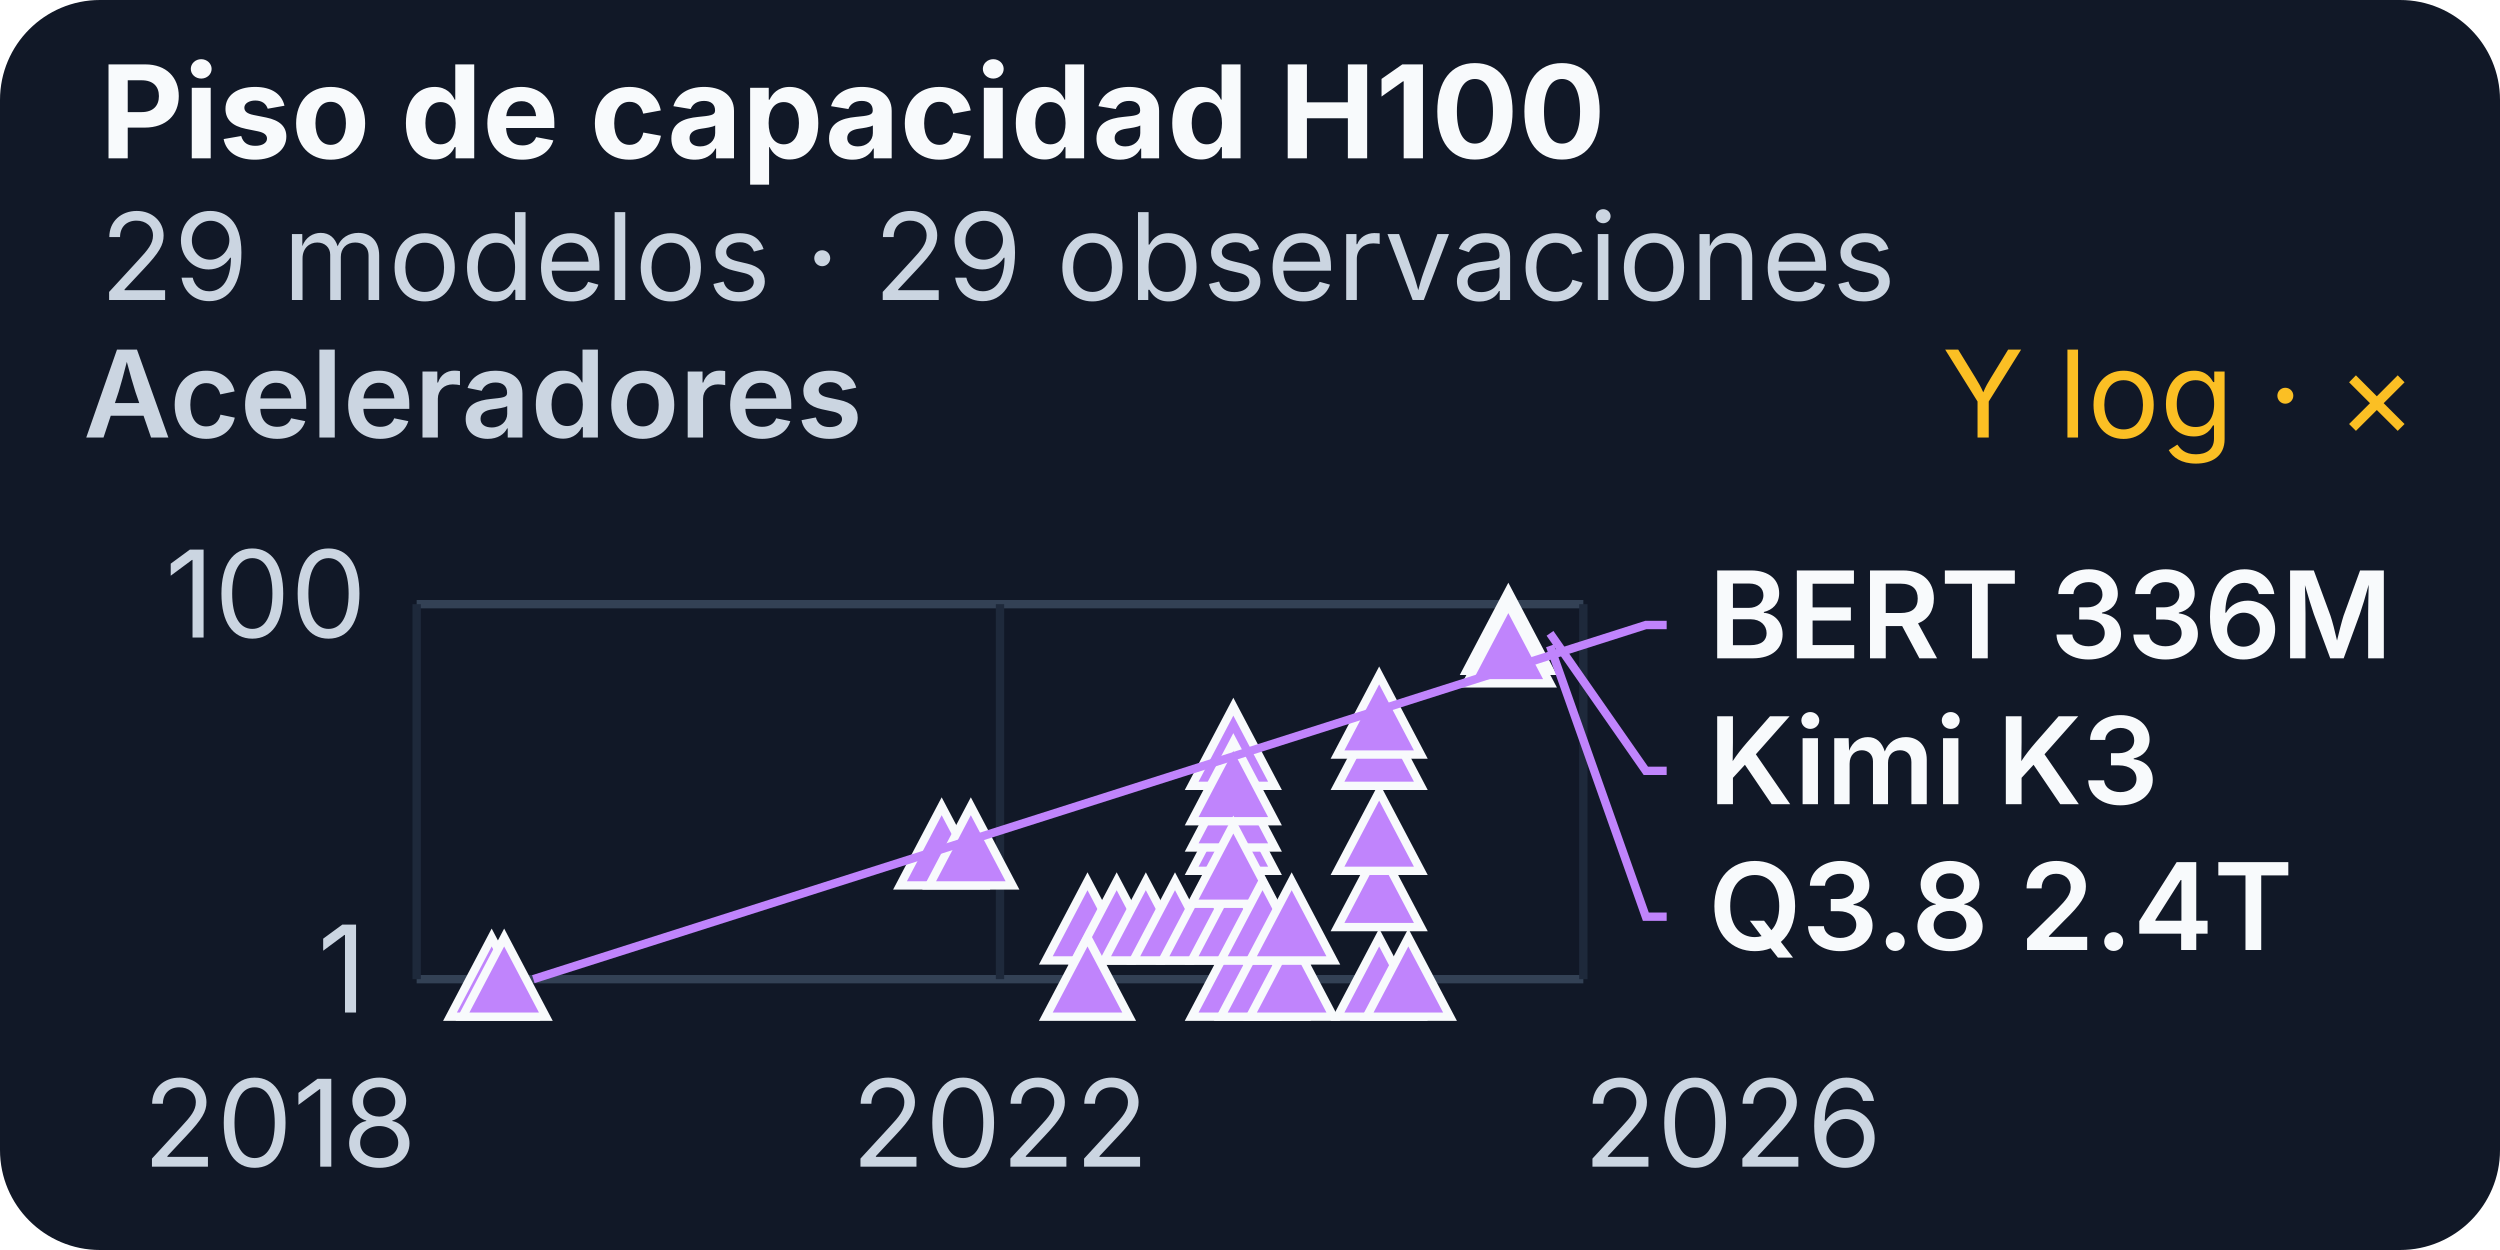
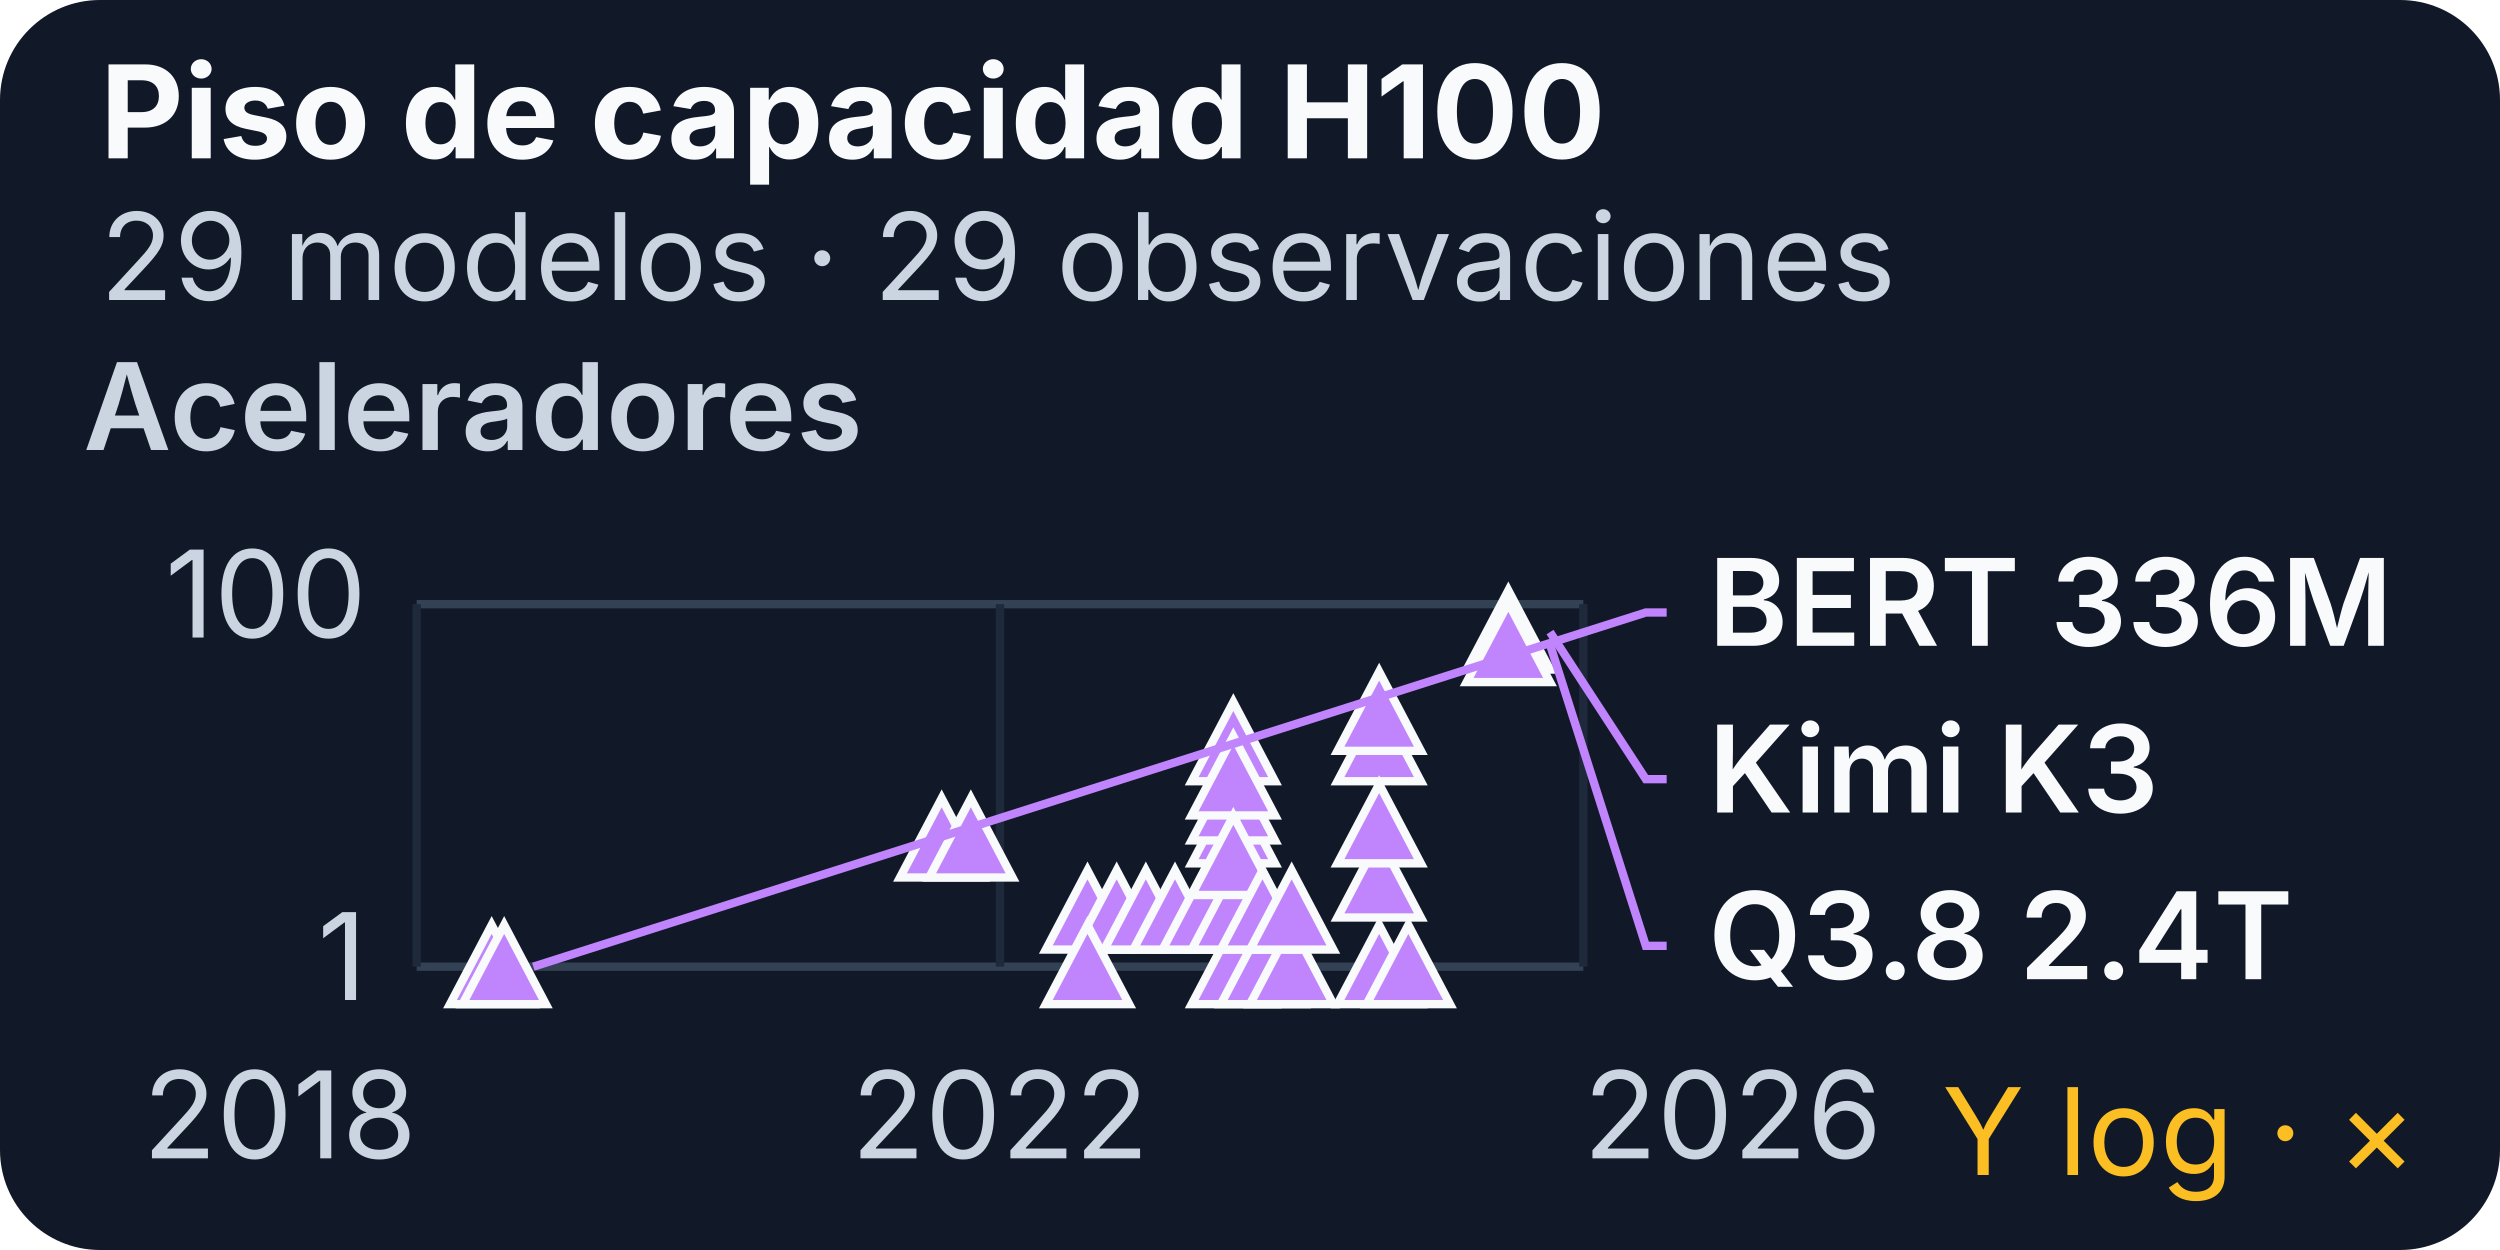
<svg xmlns="http://www.w3.org/2000/svg" viewBox="0 0 600 300" role="img" aria-labelledby="title desc" style="max-width:100%;height:auto">
  <rect width="600" height="300" rx="24" fill="#111827" />
  <text x="24" y="38" font-size="31" font-family="system-ui, -apple-system, sans-serif" fill="#f8fafc" text-anchor="start" font-weight="700">Piso de capacidad H100</text>
  <text x="24" y="72" font-size="29" font-family="system-ui, -apple-system, sans-serif" fill="#cbd5e1" text-anchor="start" font-weight="400">29 modelos · 29 observaciones</text>
-   <line x1="100" x2="380" y1="235.0" y2="235.0" stroke="#334155" stroke-width="2" />
-   <text x="88" y="243.0" font-size="29" font-family="system-ui, -apple-system, sans-serif" fill="#cbd5e1" text-anchor="end" font-weight="400" data-axis-label="true">1</text>
+   <line x1="100" x2="380" y1="232.0" y2="232.0" stroke="#334155" stroke-width="2" />
+   <text x="88" y="240.0" font-size="29" font-family="system-ui, -apple-system, sans-serif" fill="#cbd5e1" text-anchor="end" font-weight="400" data-axis-label="true">1</text>
  <line x1="100" x2="380" y1="145.0" y2="145.0" stroke="#334155" stroke-width="2" />
  <text x="88" y="153.0" font-size="29" font-family="system-ui, -apple-system, sans-serif" fill="#cbd5e1" text-anchor="end" font-weight="400" data-axis-label="true">100</text>
-   <line x1="100.0" x2="100.0" y1="145" y2="235" stroke="#1e293b" stroke-width="2" />
-   <text x="100.0" y="280" font-size="29" font-family="system-ui, -apple-system, sans-serif" fill="#cbd5e1" text-anchor="end" font-weight="400" data-axis-label="true">2018</text>
-   <line x1="240.0" x2="240.0" y1="145" y2="235" stroke="#1e293b" stroke-width="2" />
-   <text x="240.0" y="280" font-size="29" font-family="system-ui, -apple-system, sans-serif" fill="#cbd5e1" text-anchor="middle" font-weight="400" data-axis-label="true">2022</text>
-   <line x1="380.0" x2="380.0" y1="145" y2="235" stroke="#1e293b" stroke-width="2" />
-   <text x="380.0" y="280" font-size="29" font-family="system-ui, -apple-system, sans-serif" fill="#cbd5e1" text-anchor="start" font-weight="400" data-axis-label="true">2026</text>
-   <text x="20" y="105" font-size="29" font-family="system-ui, -apple-system, sans-serif" fill="#cbd5e1" text-anchor="start" font-weight="600" data-axis-label="true">Aceleradores</text>
-   <text x="580" y="105" font-size="29" font-family="system-ui, -apple-system, sans-serif" fill="#fbbf24" text-anchor="end" font-weight="400" data-axis-label="true">Y log · ×</text>
+   <line x1="100.0" x2="100.0" y1="145" y2="232" stroke="#1e293b" stroke-width="2" />
+   <text x="100.0" y="278" font-size="29" font-family="system-ui, -apple-system, sans-serif" fill="#cbd5e1" text-anchor="end" font-weight="400" data-axis-label="true">2018</text>
+   <line x1="240.0" x2="240.0" y1="145" y2="232" stroke="#1e293b" stroke-width="2" />
+   <text x="240.0" y="278" font-size="29" font-family="system-ui, -apple-system, sans-serif" fill="#cbd5e1" text-anchor="middle" font-weight="400" data-axis-label="true">2022</text>
+   <line x1="380.0" x2="380.0" y1="145" y2="232" stroke="#1e293b" stroke-width="2" />
+   <text x="380.0" y="278" font-size="29" font-family="system-ui, -apple-system, sans-serif" fill="#cbd5e1" text-anchor="start" font-weight="400" data-axis-label="true">2026</text>
+   <text x="20" y="108" font-size="29" font-family="system-ui, -apple-system, sans-serif" fill="#cbd5e1" text-anchor="start" font-weight="600" data-axis-label="true" data-layout-role="axis-unit">Aceleradores</text>
+   <text x="580" y="282" font-size="29" font-family="system-ui, -apple-system, sans-serif" fill="#fbbf24" text-anchor="end" font-weight="400" data-axis-label="true" data-layout-role="axis-scale">Y log · ×</text>
  <g data-quantitative="true" data-model-id="DM_BERT_LARGE" data-status="SCENARIO" data-source-ids="S_DASH_GOOGLE_BERT_REPORT S_COURSE_DESIGN" data-value="1" data-unit="accelerator" data-claim-scope="physical_capacity_floor_not_topology_not_sla" data-marker="triangle" data-series="80 GB HBM capacity floor" data-series-marker="single" aria-label="DM_BERT_LARGE: 1 accelerator, SCENARIO">
-     <path fill="#c084fc" stroke="#f8fafc" stroke-width="2" d="M118.0,225.0 L128.0,244.0 L108.0,244.0 Z" />
+     <path fill="#c084fc" stroke="#f8fafc" stroke-width="2" d="M118.0,222.0 L128.0,241.0 L108.0,241.0 Z" />
  </g>
  <g data-quantitative="true" data-model-id="DM_T5_11B" data-status="SCENARIO" data-source-ids="S_DASH_GOOGLE_T5_REPORT S_COURSE_DESIGN" data-value="1" data-unit="accelerator" data-claim-scope="physical_capacity_floor_not_topology_not_sla" data-marker="triangle" data-series="80 GB HBM capacity floor" data-series-marker="single" aria-label="DM_T5_11B: 1 accelerator, SCENARIO">
-     <path fill="#c084fc" stroke="#f8fafc" stroke-width="2" d="M121.0,225.0 L131.0,244.0 L111.0,244.0 Z" />
+     <path fill="#c084fc" stroke="#f8fafc" stroke-width="2" d="M121.0,222.0 L131.0,241.0 L111.0,241.0 Z" />
  </g>
  <g data-quantitative="true" data-model-id="DM_BLOOM_176B" data-status="SCENARIO" data-source-ids="S_BIGSCIENCE_BLOOM_PAPER S_COURSE_DESIGN" data-value="5" data-unit="accelerator" data-claim-scope="physical_capacity_floor_not_topology_not_sla" data-marker="triangle" data-series="80 GB HBM capacity floor" data-series-marker="single" aria-label="DM_BLOOM_176B: 5 accelerator, SCENARIO">
-     <path fill="#c084fc" stroke="#f8fafc" stroke-width="2" d="M226.0,193.5 L236.0,212.5 L216.0,212.5 Z" />
+     <path fill="#c084fc" stroke="#f8fafc" stroke-width="2" d="M226.0,191.6 L236.0,210.6 L216.0,210.6 Z" />
  </g>
  <g data-quantitative="true" data-model-id="DM_OPT_175B" data-status="SCENARIO" data-source-ids="S_DASH_META_OPT_REPORT S_COURSE_DESIGN" data-value="5" data-unit="accelerator" data-claim-scope="physical_capacity_floor_not_topology_not_sla" data-marker="triangle" data-series="80 GB HBM capacity floor" data-series-marker="single" aria-label="DM_OPT_175B: 5 accelerator, SCENARIO">
-     <path fill="#c084fc" stroke="#f8fafc" stroke-width="2" d="M233.0,193.5 L243.0,212.5 L223.0,212.5 Z" />
+     <path fill="#c084fc" stroke="#f8fafc" stroke-width="2" d="M233.0,191.6 L243.0,210.6 L223.0,210.6 Z" />
  </g>
  <g data-quantitative="true" data-model-id="DM_DEEPSEEK_LLM_67B" data-status="SCENARIO" data-source-ids="S_DASH_DEEPSEEK_LLM_REPORT S_COURSE_DESIGN" data-value="2" data-unit="accelerator" data-claim-scope="physical_capacity_floor_not_topology_not_sla" data-marker="triangle" data-series="80 GB HBM capacity floor" data-series-marker="single" aria-label="DM_DEEPSEEK_LLM_67B: 2 accelerator, SCENARIO">
-     <path fill="#c084fc" stroke="#f8fafc" stroke-width="2" d="M261.0,211.5 L271.0,230.5 L251.0,230.5 Z" />
+     <path fill="#c084fc" stroke="#f8fafc" stroke-width="2" d="M261.0,208.9 L271.0,227.9 L251.0,227.9 Z" />
  </g>
  <g data-quantitative="true" data-model-id="DM_LLAMA1_65B" data-status="SCENARIO" data-source-ids="S_DASH_META_LLAMA1_REPORT S_COURSE_DESIGN" data-value="2" data-unit="accelerator" data-claim-scope="physical_capacity_floor_not_topology_not_sla" data-marker="triangle" data-series="80 GB HBM capacity floor" data-series-marker="single" aria-label="DM_LLAMA1_65B: 2 accelerator, SCENARIO">
-     <path fill="#c084fc" stroke="#f8fafc" stroke-width="2" d="M268.0,211.5 L278.0,230.5 L258.0,230.5 Z" />
+     <path fill="#c084fc" stroke="#f8fafc" stroke-width="2" d="M268.0,208.9 L278.0,227.9 L258.0,227.9 Z" />
  </g>
  <g data-quantitative="true" data-model-id="DM_LLAMA2_70B" data-status="SCENARIO" data-source-ids="S_DASH_META_LLAMA2_REPORT S_COURSE_DESIGN" data-value="2" data-unit="accelerator" data-claim-scope="physical_capacity_floor_not_topology_not_sla" data-marker="triangle" data-series="80 GB HBM capacity floor" data-series-marker="single" aria-label="DM_LLAMA2_70B: 2 accelerator, SCENARIO">
-     <path fill="#c084fc" stroke="#f8fafc" stroke-width="2" d="M275.0,211.5 L285.0,230.5 L265.0,230.5 Z" />
+     <path fill="#c084fc" stroke="#f8fafc" stroke-width="2" d="M275.0,208.9 L285.0,227.9 L265.0,227.9 Z" />
  </g>
  <g data-quantitative="true" data-model-id="DM_MISTRAL_7B_V01" data-status="SCENARIO" data-source-ids="S_DASH_MISTRAL7_REPORT S_COURSE_DESIGN" data-value="1" data-unit="accelerator" data-claim-scope="physical_capacity_floor_not_topology_not_sla" data-marker="triangle" data-series="80 GB HBM capacity floor" data-series-marker="single" aria-label="DM_MISTRAL_7B_V01: 1 accelerator, SCENARIO">
-     <path fill="#c084fc" stroke="#f8fafc" stroke-width="2" d="M261.0,225.0 L271.0,244.0 L251.0,244.0 Z" />
+     <path fill="#c084fc" stroke="#f8fafc" stroke-width="2" d="M261.0,222.0 L271.0,241.0 L251.0,241.0 Z" />
  </g>
  <g data-quantitative="true" data-model-id="DM_MIXTRAL_8X7B" data-status="SCENARIO" data-source-ids="S_DASH_MIXTRAL_REPORT S_COURSE_DESIGN" data-value="2" data-unit="accelerator" data-claim-scope="physical_capacity_floor_not_topology_not_sla" data-marker="triangle" data-series="80 GB HBM capacity floor" data-series-marker="single" aria-label="DM_MIXTRAL_8X7B: 2 accelerator, SCENARIO">
-     <path fill="#c084fc" stroke="#f8fafc" stroke-width="2" d="M282.0,211.5 L292.0,230.5 L272.0,230.5 Z" />
+     <path fill="#c084fc" stroke="#f8fafc" stroke-width="2" d="M282.0,208.9 L292.0,227.9 L272.0,227.9 Z" />
  </g>
  <g data-quantitative="true" data-model-id="DM_QWEN_72B" data-status="SCENARIO" data-source-ids="S_DASH_QWEN_REPORT S_COURSE_DESIGN" data-value="2" data-unit="accelerator" data-claim-scope="physical_capacity_floor_not_topology_not_sla" data-marker="triangle" data-series="80 GB HBM capacity floor" data-series-marker="single" aria-label="DM_QWEN_72B: 2 accelerator, SCENARIO">
-     <path fill="#c084fc" stroke="#f8fafc" stroke-width="2" d="M289.0,211.5 L299.0,230.5 L279.0,230.5 Z" />
+     <path fill="#c084fc" stroke="#f8fafc" stroke-width="2" d="M289.0,208.9 L299.0,227.9 L279.0,227.9 Z" />
  </g>
  <g data-quantitative="true" data-model-id="DM_DEEPSEEK_V2" data-status="SCENARIO" data-source-ids="S_DASH_DEEPSEEK_V2_REPORT S_COURSE_DESIGN" data-value="6" data-unit="accelerator" data-claim-scope="physical_capacity_floor_not_topology_not_sla" data-marker="triangle" data-series="80 GB HBM capacity floor" data-series-marker="single" aria-label="DM_DEEPSEEK_V2: 6 accelerator, SCENARIO">
-     <path fill="#c084fc" stroke="#f8fafc" stroke-width="2" d="M296.0,190.0 L306.0,209.0 L286.0,209.0 Z" />
+     <path fill="#c084fc" stroke="#f8fafc" stroke-width="2" d="M296.0,188.2 L306.0,207.2 L286.0,207.2 Z" />
  </g>
  <g data-quantitative="true" data-model-id="DM_DEEPSEEK_V3" data-status="SCENARIO" data-source-ids="S_DEEPSEEK_V3_PAPER S_COURSE_DESIGN" data-value="17" data-unit="accelerator" data-claim-scope="physical_capacity_floor_not_topology_not_sla" data-marker="triangle" data-series="80 GB HBM capacity floor" data-series-marker="single" aria-label="DM_DEEPSEEK_V3: 17 accelerator, SCENARIO">
-     <path fill="#c084fc" stroke="#f8fafc" stroke-width="2" d="M296.0,169.6 L306.0,188.6 L286.0,188.6 Z" />
+     <path fill="#c084fc" stroke="#f8fafc" stroke-width="2" d="M296.0,168.5 L306.0,187.5 L286.0,187.5 Z" />
  </g>
  <g data-quantitative="true" data-model-id="DM_GEMMA2_27B" data-status="SCENARIO" data-source-ids="S_DASH_GOOGLE_GEMMA2_REPORT S_COURSE_DESIGN" data-value="1" data-unit="accelerator" data-claim-scope="physical_capacity_floor_not_topology_not_sla" data-marker="triangle" data-series="80 GB HBM capacity floor" data-series-marker="single" aria-label="DM_GEMMA2_27B: 1 accelerator, SCENARIO">
-     <path fill="#c084fc" stroke="#f8fafc" stroke-width="2" d="M296.0,225.0 L306.0,244.0 L286.0,244.0 Z" />
+     <path fill="#c084fc" stroke="#f8fafc" stroke-width="2" d="M296.0,222.0 L306.0,241.0 L286.0,241.0 Z" />
  </g>
  <g data-quantitative="true" data-model-id="DM_GEMMA_7B" data-status="SCENARIO" data-source-ids="S_DASH_GOOGLE_GEMMA1_CARD S_COURSE_DESIGN" data-value="1" data-unit="accelerator" data-claim-scope="physical_capacity_floor_not_topology_not_sla" data-marker="triangle" data-series="80 GB HBM capacity floor" data-series-marker="single" aria-label="DM_GEMMA_7B: 1 accelerator, SCENARIO">
-     <path fill="#c084fc" stroke="#f8fafc" stroke-width="2" d="M303.0,225.0 L313.0,244.0 L293.0,244.0 Z" />
+     <path fill="#c084fc" stroke="#f8fafc" stroke-width="2" d="M303.0,222.0 L313.0,241.0 L293.0,241.0 Z" />
  </g>
  <g data-quantitative="true" data-model-id="DM_GROK1" data-status="SCENARIO" data-source-ids="S_DASH_XAI_GROK1_REPO S_COURSE_DESIGN" data-value="8" data-unit="accelerator" data-claim-scope="physical_capacity_floor_not_topology_not_sla" data-marker="triangle" data-series="80 GB HBM capacity floor" data-series-marker="single" aria-label="DM_GROK1: 8 accelerator, SCENARIO">
-     <path fill="#c084fc" stroke="#f8fafc" stroke-width="2" d="M296.0,184.4 L306.0,203.4 L286.0,203.4 Z" />
+     <path fill="#c084fc" stroke="#f8fafc" stroke-width="2" d="M296.0,182.7 L306.0,201.7 L286.0,201.7 Z" />
  </g>
  <g data-quantitative="true" data-model-id="DM_LLAMA31_405B" data-status="SCENARIO" data-source-ids="S_META_LLAMA31_PAPER S_COURSE_DESIGN" data-value="11" data-unit="accelerator" data-claim-scope="physical_capacity_floor_not_topology_not_sla" data-marker="triangle" data-series="80 GB HBM capacity floor" data-series-marker="single" aria-label="DM_LLAMA31_405B: 11 accelerator, SCENARIO">
-     <path fill="#c084fc" stroke="#f8fafc" stroke-width="2" d="M296.0,178.1 L306.0,197.1 L286.0,197.1 Z" />
+     <path fill="#c084fc" stroke="#f8fafc" stroke-width="2" d="M296.0,176.7 L306.0,195.7 L286.0,195.7 Z" />
  </g>
  <g data-quantitative="true" data-model-id="DM_LLAMA31_70B" data-status="SCENARIO" data-source-ids="S_META_LLAMA31_PAPER S_COURSE_DESIGN" data-value="2" data-unit="accelerator" data-claim-scope="physical_capacity_floor_not_topology_not_sla" data-marker="triangle" data-series="80 GB HBM capacity floor" data-series-marker="single" aria-label="DM_LLAMA31_70B: 2 accelerator, SCENARIO">
-     <path fill="#c084fc" stroke="#f8fafc" stroke-width="2" d="M296.0,211.5 L306.0,230.5 L286.0,230.5 Z" />
+     <path fill="#c084fc" stroke="#f8fafc" stroke-width="2" d="M296.0,208.9 L306.0,227.9 L286.0,227.9 Z" />
  </g>
  <g data-quantitative="true" data-model-id="DM_LLAMA31_8B" data-status="SCENARIO" data-source-ids="S_META_LLAMA31_PAPER S_COURSE_DESIGN" data-value="1" data-unit="accelerator" data-claim-scope="physical_capacity_floor_not_topology_not_sla" data-marker="triangle" data-series="80 GB HBM capacity floor" data-series-marker="single" aria-label="DM_LLAMA31_8B: 1 accelerator, SCENARIO">
-     <path fill="#c084fc" stroke="#f8fafc" stroke-width="2" d="M310.0,225.0 L320.0,244.0 L300.0,244.0 Z" />
+     <path fill="#c084fc" stroke="#f8fafc" stroke-width="2" d="M310.0,222.0 L320.0,241.0 L300.0,241.0 Z" />
  </g>
  <g data-quantitative="true" data-model-id="DM_MISTRAL_LARGE2_2407" data-status="SCENARIO" data-source-ids="S_DASH_MISTRAL_LARGE2_CARD S_COURSE_DESIGN" data-value="4" data-unit="accelerator" data-claim-scope="physical_capacity_floor_not_topology_not_sla" data-marker="triangle" data-series="80 GB HBM capacity floor" data-series-marker="single" aria-label="DM_MISTRAL_LARGE2_2407: 4 accelerator, SCENARIO">
-     <path fill="#c084fc" stroke="#f8fafc" stroke-width="2" d="M296.0,197.9 L306.0,216.9 L286.0,216.9 Z" />
+     <path fill="#c084fc" stroke="#f8fafc" stroke-width="2" d="M296.0,195.8 L306.0,214.8 L286.0,214.8 Z" />
  </g>
  <g data-quantitative="true" data-model-id="DM_QWEN25_72B" data-status="SCENARIO" data-source-ids="S_DASH_QWEN25_REPORT S_COURSE_DESIGN" data-value="2" data-unit="accelerator" data-claim-scope="physical_capacity_floor_not_topology_not_sla" data-marker="triangle" data-series="80 GB HBM capacity floor" data-series-marker="single" aria-label="DM_QWEN25_72B: 2 accelerator, SCENARIO">
-     <path fill="#c084fc" stroke="#f8fafc" stroke-width="2" d="M303.0,211.5 L313.0,230.5 L293.0,230.5 Z" />
+     <path fill="#c084fc" stroke="#f8fafc" stroke-width="2" d="M303.0,208.9 L313.0,227.9 L293.0,227.9 Z" />
  </g>
  <g data-quantitative="true" data-model-id="DM_QWEN2_72B" data-status="SCENARIO" data-source-ids="S_DASH_QWEN2_REPORT S_COURSE_DESIGN" data-value="2" data-unit="accelerator" data-claim-scope="physical_capacity_floor_not_topology_not_sla" data-marker="triangle" data-series="80 GB HBM capacity floor" data-series-marker="single" aria-label="DM_QWEN2_72B: 2 accelerator, SCENARIO">
-     <path fill="#c084fc" stroke="#f8fafc" stroke-width="2" d="M310.0,211.5 L320.0,230.5 L300.0,230.5 Z" />
+     <path fill="#c084fc" stroke="#f8fafc" stroke-width="2" d="M310.0,208.9 L320.0,227.9 L300.0,227.9 Z" />
  </g>
  <g data-quantitative="true" data-model-id="DM_DEEPSEEK_R1" data-status="SCENARIO" data-source-ids="S_DASH_DEEPSEEK_R1_REPORT S_COURSE_DESIGN" data-value="17" data-unit="accelerator" data-claim-scope="physical_capacity_floor_not_topology_not_sla" data-marker="triangle" data-series="80 GB HBM capacity floor" data-series-marker="single" aria-label="DM_DEEPSEEK_R1: 17 accelerator, SCENARIO">
-     <path fill="#c084fc" stroke="#f8fafc" stroke-width="2" d="M331.0,169.6 L341.0,188.6 L321.0,188.6 Z" />
+     <path fill="#c084fc" stroke="#f8fafc" stroke-width="2" d="M331.0,168.5 L341.0,187.5 L321.0,187.5 Z" />
  </g>
  <g data-quantitative="true" data-model-id="DM_GEMMA3_27B" data-status="SCENARIO" data-source-ids="S_DASH_GOOGLE_GEMMA3_REPORT S_COURSE_DESIGN" data-value="1" data-unit="accelerator" data-claim-scope="physical_capacity_floor_not_topology_not_sla" data-marker="triangle" data-series="80 GB HBM capacity floor" data-series-marker="single" aria-label="DM_GEMMA3_27B: 1 accelerator, SCENARIO">
-     <path fill="#c084fc" stroke="#f8fafc" stroke-width="2" d="M331.0,225.0 L341.0,244.0 L321.0,244.0 Z" />
+     <path fill="#c084fc" stroke="#f8fafc" stroke-width="2" d="M331.0,222.0 L341.0,241.0 L321.0,241.0 Z" />
  </g>
  <g data-quantitative="true" data-model-id="DM_KIMI_K2" data-status="SCENARIO" data-source-ids="S_DASH_MOONSHOT_KIMI_K2_REPORT S_COURSE_DESIGN" data-value="25" data-unit="accelerator" data-claim-scope="physical_capacity_floor_not_topology_not_sla" data-marker="triangle" data-series="80 GB HBM capacity floor" data-series-marker="single" aria-label="DM_KIMI_K2: 25 accelerator, SCENARIO">
-     <path fill="#c084fc" stroke="#f8fafc" stroke-width="2" d="M331.0,162.1 L341.0,181.1 L321.0,181.1 Z" />
+     <path fill="#c084fc" stroke="#f8fafc" stroke-width="2" d="M331.0,161.2 L341.0,180.2 L321.0,180.2 Z" />
  </g>
  <g data-quantitative="true" data-model-id="DM_LLAMA4_SCOUT" data-status="SCENARIO" data-source-ids="S_DASH_META_LLAMA4_CARD S_COURSE_DESIGN" data-value="3" data-unit="accelerator" data-claim-scope="physical_capacity_floor_not_topology_not_sla" data-marker="triangle" data-series="80 GB HBM capacity floor" data-series-marker="single" aria-label="DM_LLAMA4_SCOUT: 3 accelerator, SCENARIO">
-     <path fill="#c084fc" stroke="#f8fafc" stroke-width="2" d="M331.0,203.5 L341.0,222.5 L321.0,222.5 Z" />
+     <path fill="#c084fc" stroke="#f8fafc" stroke-width="2" d="M331.0,201.2 L341.0,220.2 L321.0,220.2 Z" />
  </g>
  <g data-quantitative="true" data-model-id="DM_QWEN3_235B_A22B" data-status="SCENARIO" data-source-ids="S_DASH_QWEN3_REPORT S_COURSE_DESIGN" data-value="6" data-unit="accelerator" data-claim-scope="physical_capacity_floor_not_topology_not_sla" data-marker="triangle" data-series="80 GB HBM capacity floor" data-series-marker="single" aria-label="DM_QWEN3_235B_A22B: 6 accelerator, SCENARIO">
-     <path fill="#c084fc" stroke="#f8fafc" stroke-width="2" d="M331.0,190.0 L341.0,209.0 L321.0,209.0 Z" />
+     <path fill="#c084fc" stroke="#f8fafc" stroke-width="2" d="M331.0,188.2 L341.0,207.2 L321.0,207.2 Z" />
  </g>
  <g data-quantitative="true" data-model-id="DM_QWEN3_30B_A3B" data-status="SCENARIO" data-source-ids="S_DASH_QWEN3_REPORT S_COURSE_DESIGN" data-value="1" data-unit="accelerator" data-claim-scope="physical_capacity_floor_not_topology_not_sla" data-marker="triangle" data-series="80 GB HBM capacity floor" data-series-marker="single" aria-label="DM_QWEN3_30B_A3B: 1 accelerator, SCENARIO">
-     <path fill="#c084fc" stroke="#f8fafc" stroke-width="2" d="M338.0,225.0 L348.0,244.0 L328.0,244.0 Z" />
+     <path fill="#c084fc" stroke="#f8fafc" stroke-width="2" d="M338.0,222.0 L348.0,241.0 L328.0,241.0 Z" />
  </g>
  <g data-quantitative="true" data-model-id="DM_KIMI_K3" data-status="SCENARIO" data-source-ids="S_MOONSHOT_KIMI_K3_PAPER S_COURSE_DESIGN" data-value="70" data-unit="accelerator" data-claim-scope="physical_capacity_floor_not_topology_not_sla" data-marker="triangle" data-series="80 GB HBM capacity floor" data-series-marker="single" aria-label="DM_KIMI_K3: 70 accelerator, SCENARIO">
-     <path fill="#c084fc" stroke="#f8fafc" stroke-width="2" d="M362.0,142.0 L372.0,161.0 L352.0,161.0 Z" />
+     <path fill="#c084fc" stroke="#f8fafc" stroke-width="2" d="M362.0,141.7 L372.0,160.7 L352.0,160.7 Z" />
  </g>
  <g data-quantitative="true" data-model-id="DM_QWEN38_24T_A95B" data-status="SCENARIO" data-source-ids="S_QWEN38_MODELSCOPE S_COURSE_DESIGN" data-value="60" data-unit="accelerator" data-claim-scope="physical_capacity_floor_not_topology_not_sla" data-marker="triangle" data-series="80 GB HBM capacity floor" data-series-marker="single" aria-label="DM_QWEN38_24T_A95B: 60 accelerator, SCENARIO">
-     <path fill="#c084fc" stroke="#f8fafc" stroke-width="2" d="M362.0,145.0 L372.0,164.0 L352.0,164.0 Z" />
+     <path fill="#c084fc" stroke="#f8fafc" stroke-width="2" d="M362.0,144.7 L372.0,163.7 L352.0,163.7 Z" />
  </g>
-   <path d="M128.0,235.0 L395,150 L400,150" fill="none" stroke="#c084fc" stroke-width="2" data-leader="true" data-model-id="DM_BERT_LARGE" />
-   <text x="410" y="158" font-size="29" font-family="system-ui, -apple-system, sans-serif" fill="#f8fafc" text-anchor="start" font-weight="600" data-direct-label="true" data-model-id="DM_BERT_LARGE">BERT 336M</text>
-   <path d="M372.0,152.0 L395,185 L400,185" fill="none" stroke="#c084fc" stroke-width="2" data-leader="true" data-model-id="DM_KIMI_K3" />
-   <text x="410" y="193" font-size="29" font-family="system-ui, -apple-system, sans-serif" fill="#f8fafc" text-anchor="start" font-weight="600" data-direct-label="true" data-model-id="DM_KIMI_K3">Kimi K3</text>
-   <path d="M372.0,155.0 L395,220 L400,220" fill="none" stroke="#c084fc" stroke-width="2" data-leader="true" data-model-id="DM_QWEN38_24T_A95B" />
-   <text x="410" y="228" font-size="29" font-family="system-ui, -apple-system, sans-serif" fill="#f8fafc" text-anchor="start" font-weight="600" data-direct-label="true" data-model-id="DM_QWEN38_24T_A95B">Q3.8 2.4T</text>
+   <path d="M128.0,232.0 L395,147 L400,147" fill="none" stroke="#c084fc" stroke-width="2" data-leader="true" data-model-id="DM_BERT_LARGE" />
+   <text x="410" y="155" font-size="29" font-family="system-ui, -apple-system, sans-serif" fill="#f8fafc" text-anchor="start" font-weight="600" data-direct-label="true" data-model-id="DM_BERT_LARGE" data-layout-role="direct-label">BERT 336M</text>
+   <path d="M372.0,151.7 L395,187 L400,187" fill="none" stroke="#c084fc" stroke-width="2" data-leader="true" data-model-id="DM_KIMI_K3" />
+   <text x="410" y="195" font-size="29" font-family="system-ui, -apple-system, sans-serif" fill="#f8fafc" text-anchor="start" font-weight="600" data-direct-label="true" data-model-id="DM_KIMI_K3" data-layout-role="direct-label">Kimi K3</text>
+   <path d="M372.0,154.7 L395,227 L400,227" fill="none" stroke="#c084fc" stroke-width="2" data-leader="true" data-model-id="DM_QWEN38_24T_A95B" />
+   <text x="410" y="235" font-size="29" font-family="system-ui, -apple-system, sans-serif" fill="#f8fafc" text-anchor="start" font-weight="600" data-direct-label="true" data-model-id="DM_QWEN38_24T_A95B" data-layout-role="direct-label">Q3.8 2.4T</text>
</svg>
